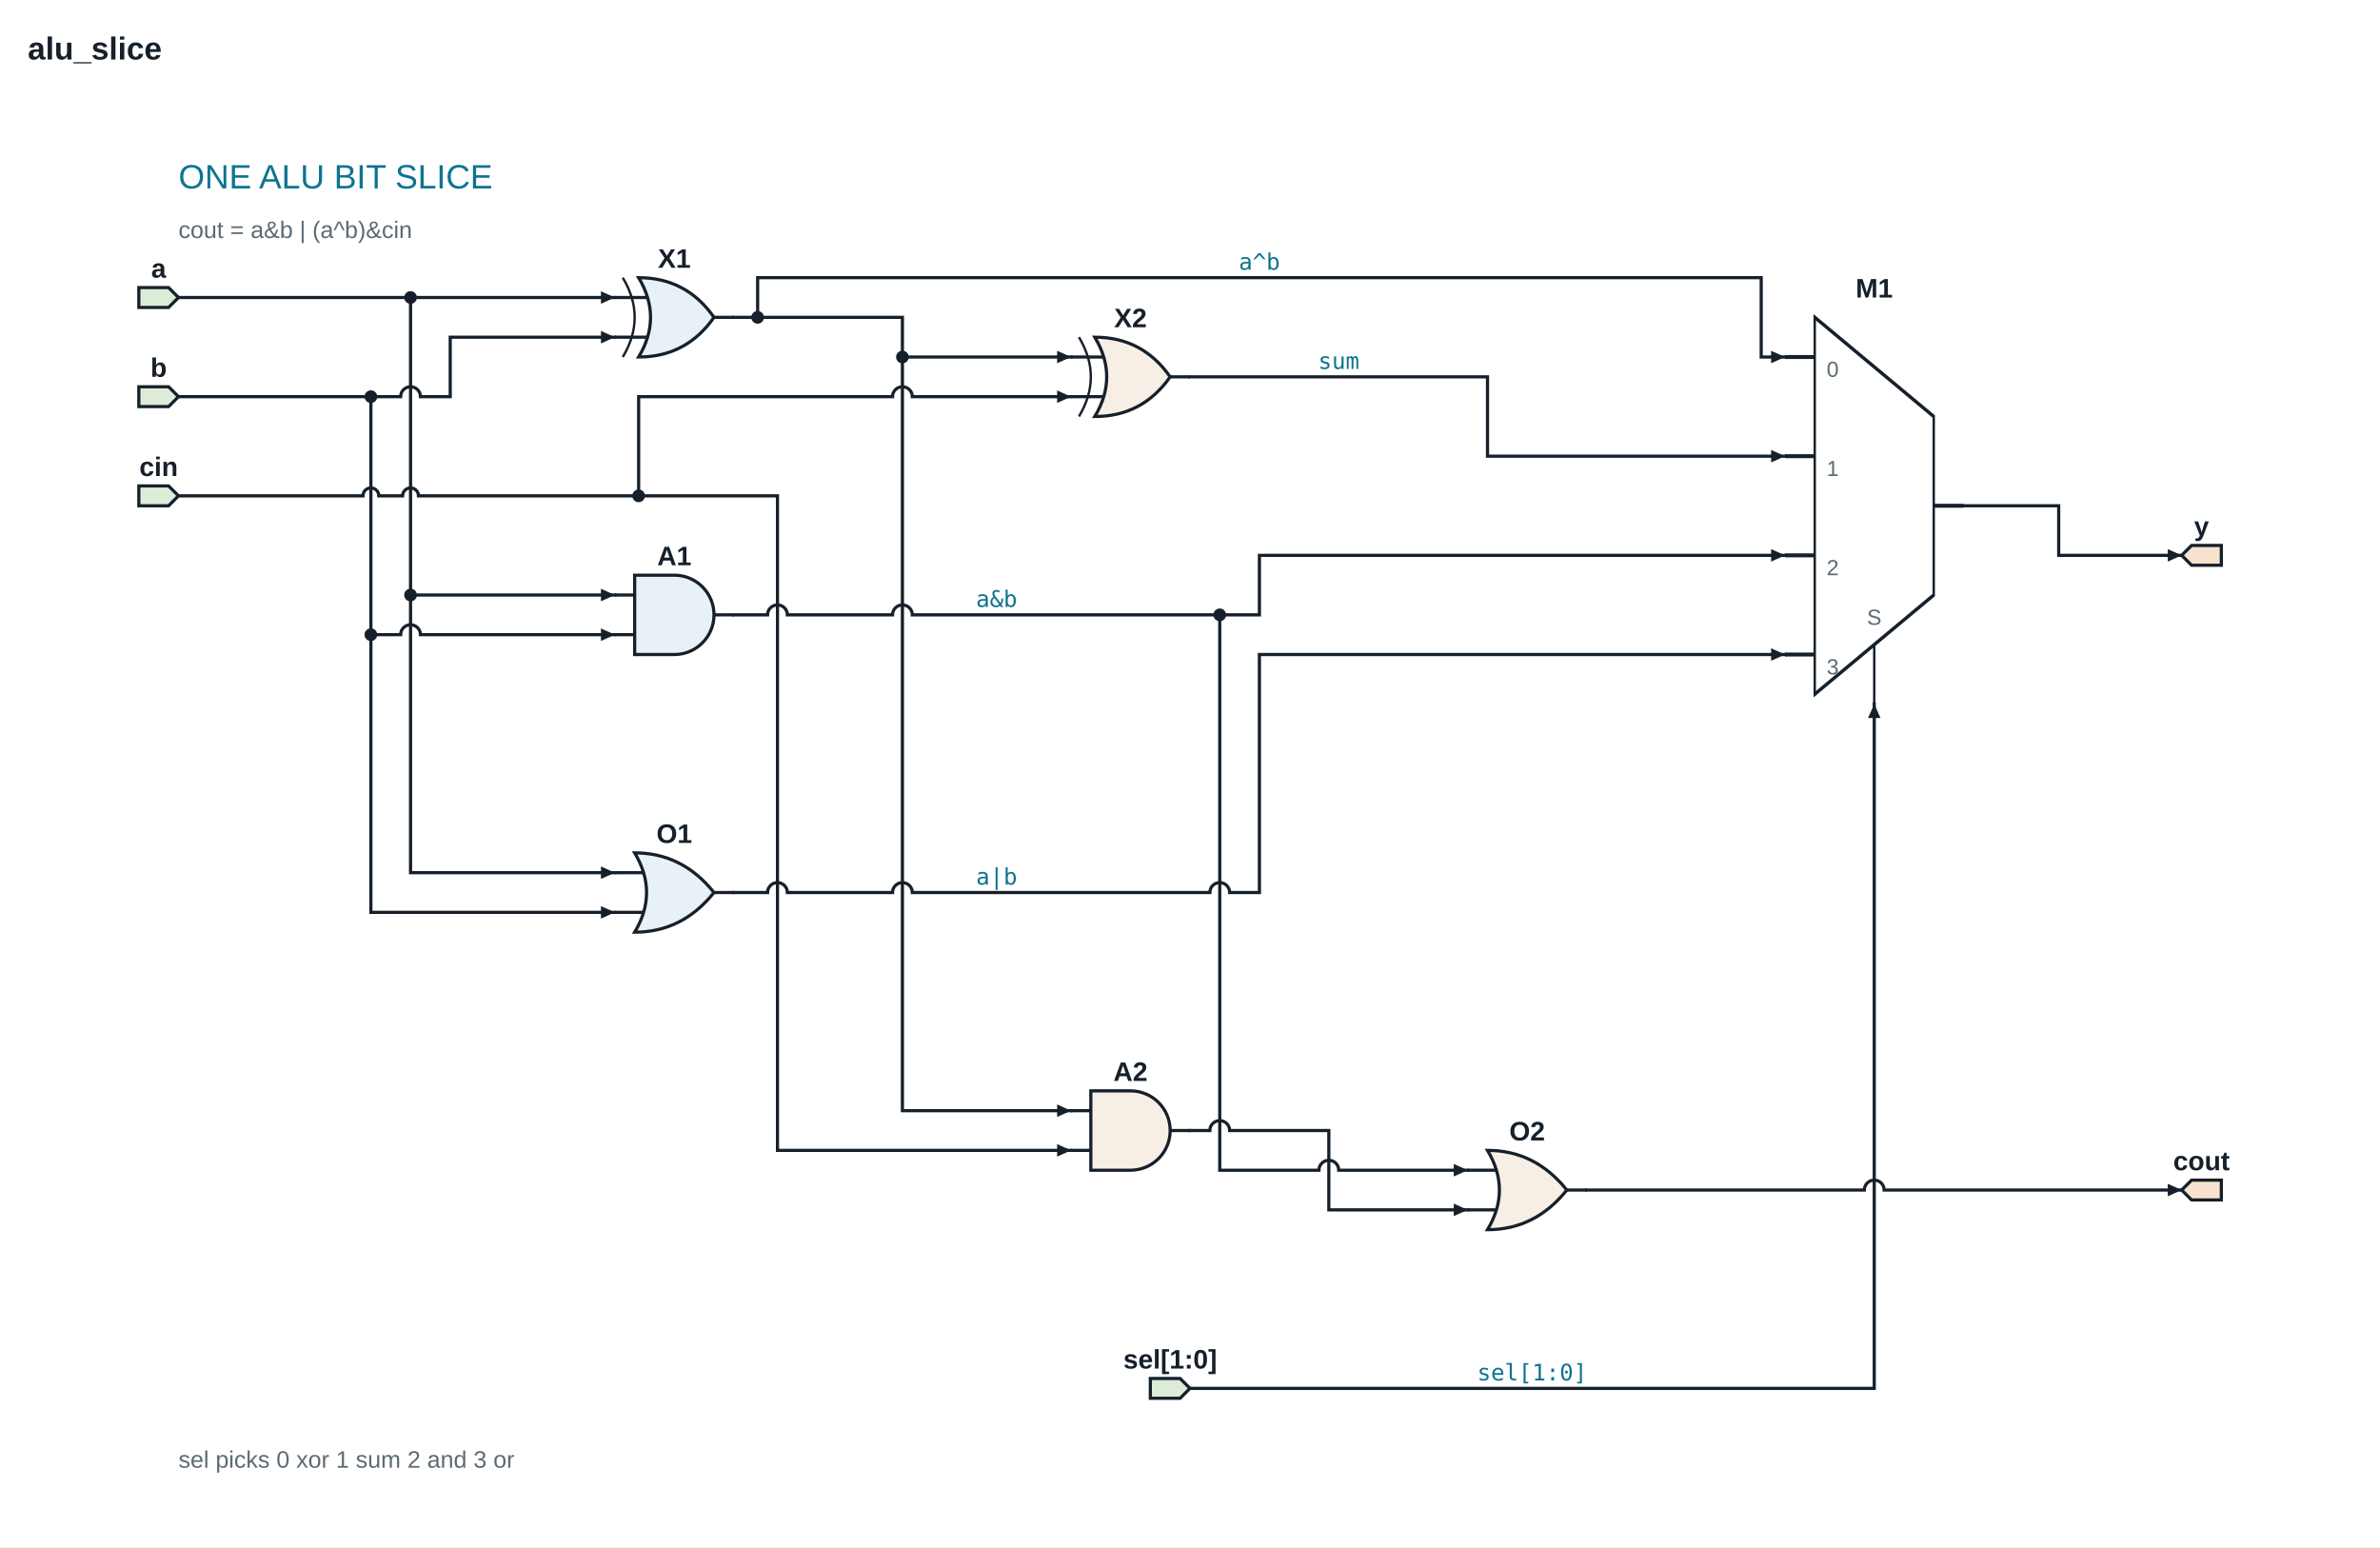
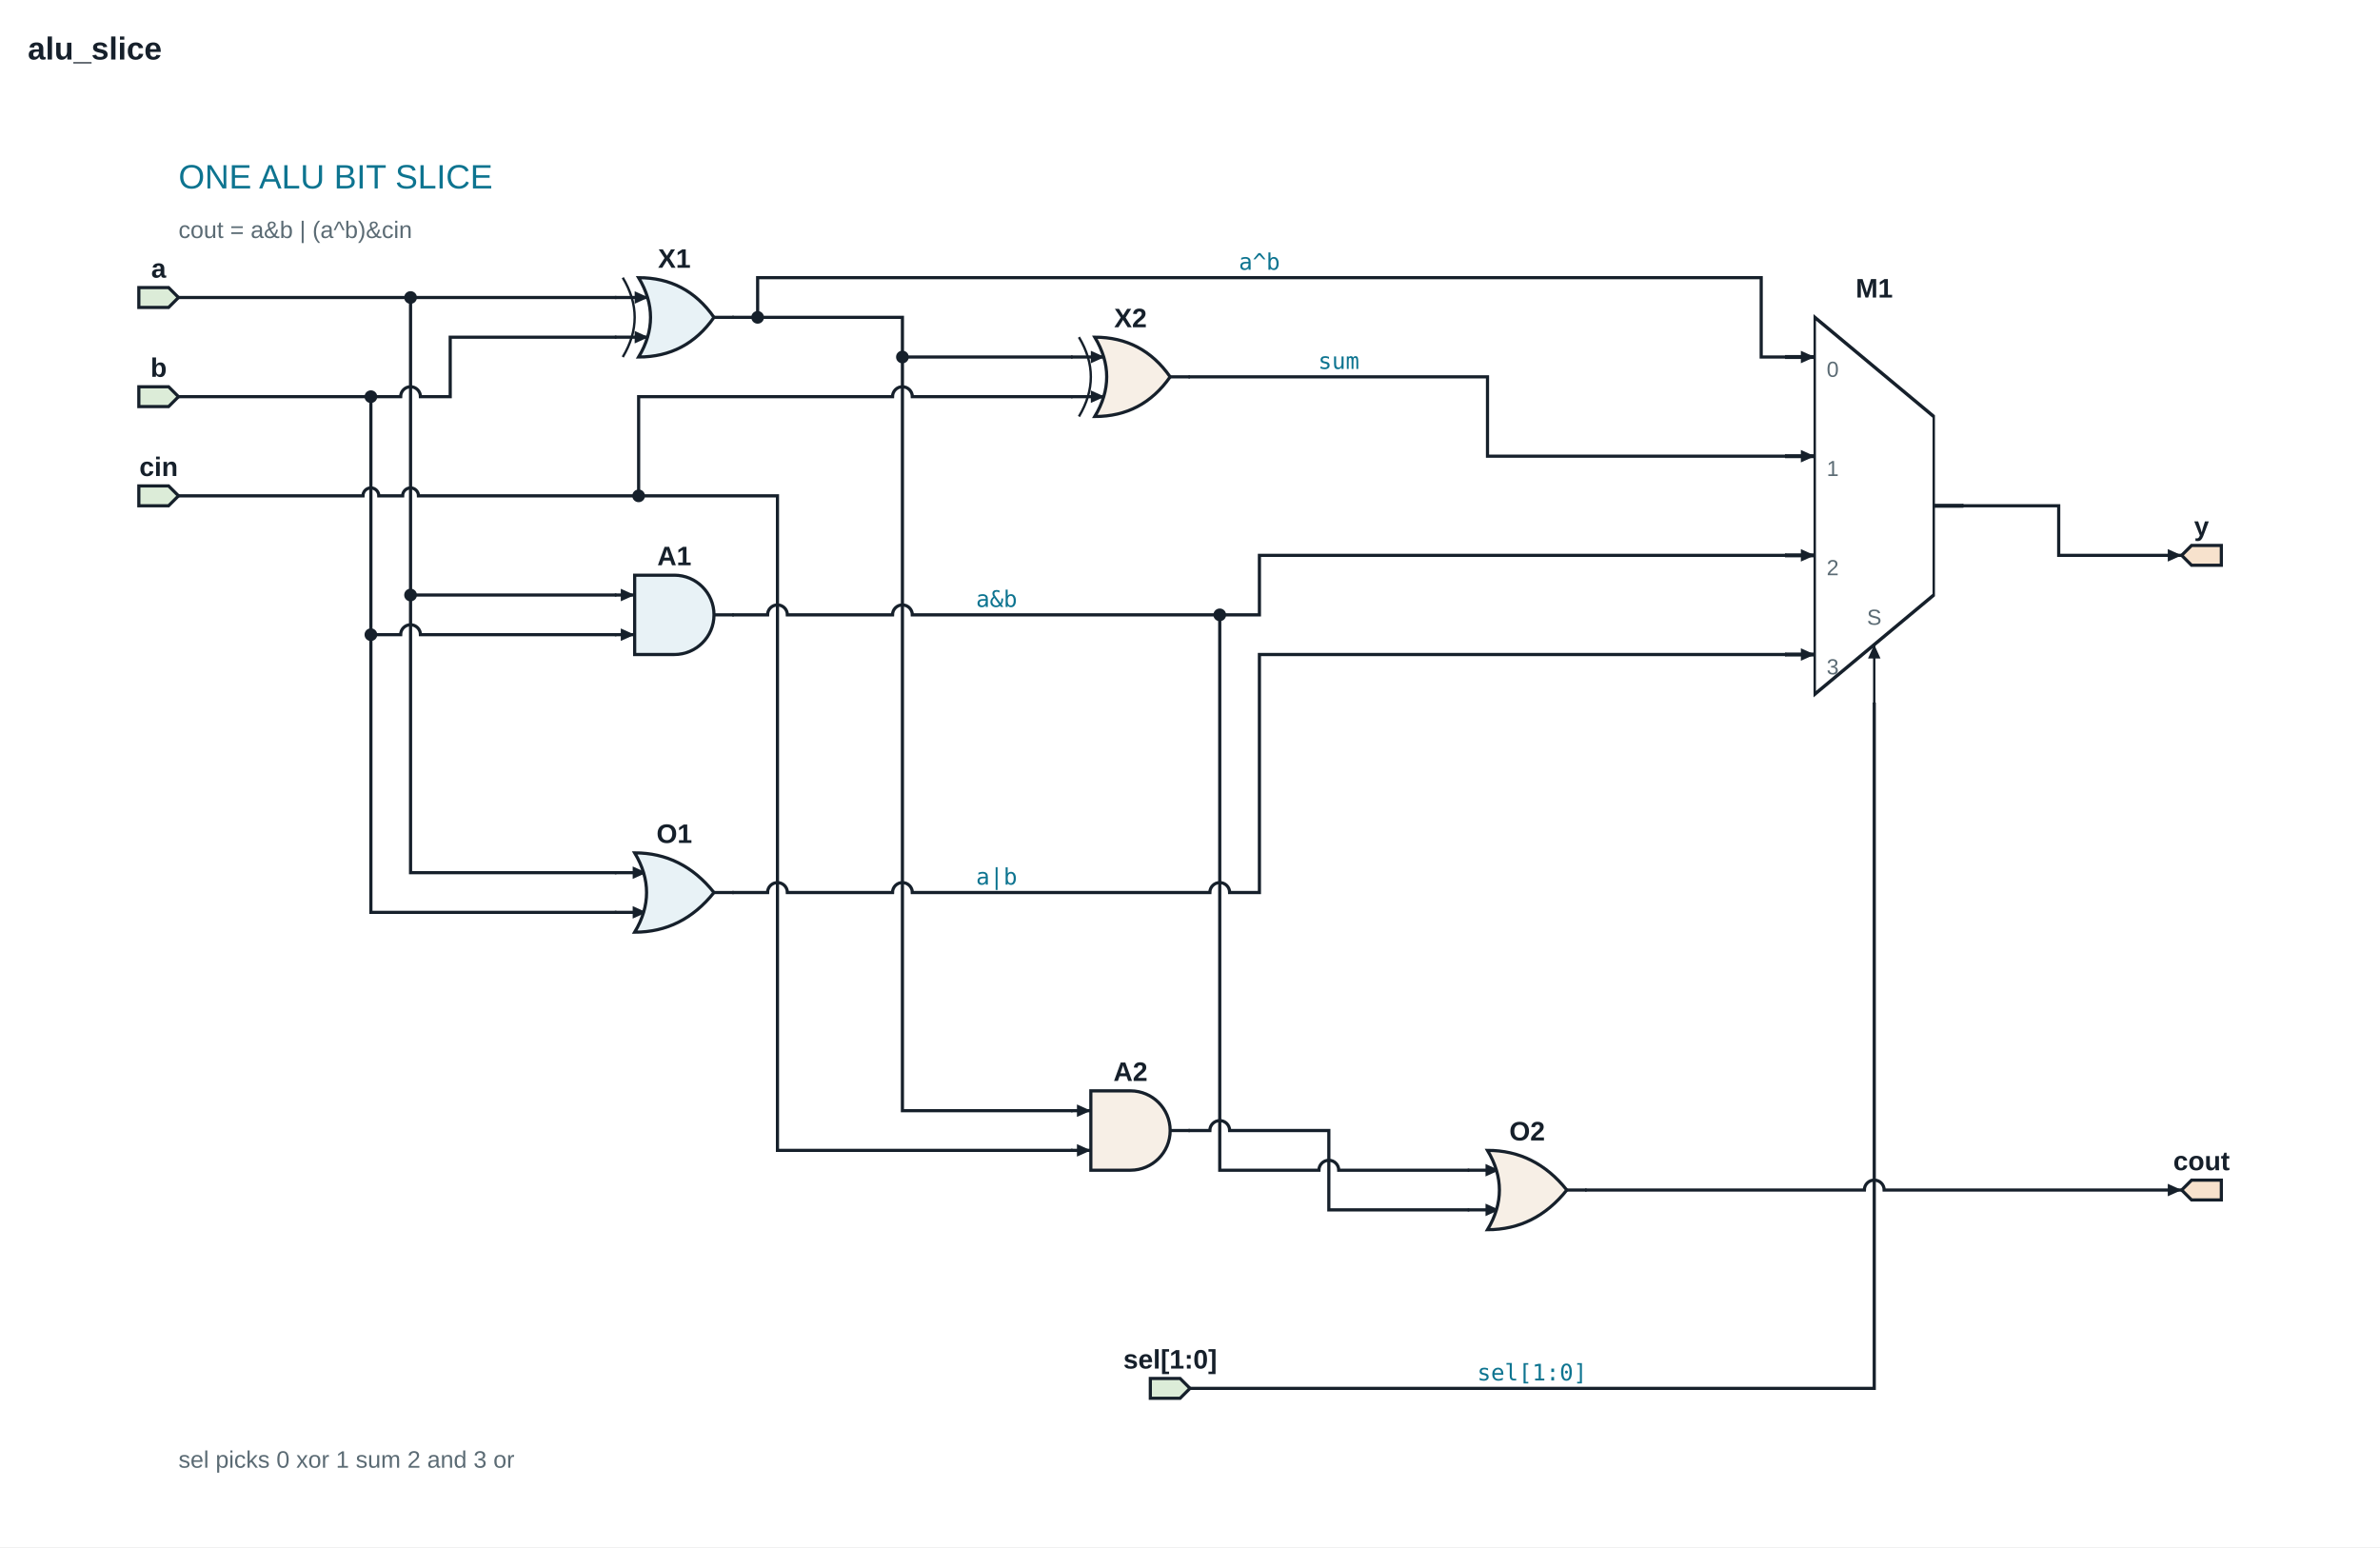
<svg xmlns="http://www.w3.org/2000/svg" width="1200" height="780" viewBox="0 0 1200 780" font-family="'IBM Plex Sans','IBM Plex Sans Text',Arial,Helvetica,sans-serif">
  <rect x="0" y="0" width="1200" height="780" fill="#ffffff" />
  <g class="dl-shapes">
    <text x="90" y="95" text-anchor="start" font-family="'IBM Plex Sans','IBM Plex Sans Text',Arial,Helvetica,sans-serif" font-size="17" fill="#0d7490">ONE ALU BIT SLICE</text>
    <text x="90" y="120" text-anchor="start" font-family="'IBM Plex Sans','IBM Plex Sans Text',Arial,Helvetica,sans-serif" font-size="12" fill="#5b6b74">cout = a&amp;b | (a^b)&amp;cin</text>
    <text x="90" y="740" text-anchor="start" font-family="'IBM Plex Sans','IBM Plex Sans Text',Arial,Helvetica,sans-serif" font-size="12" fill="#5b6b74">sel picks  0 xor   1 sum   2 and   3 or</text>
  </g>
  <g class="dl-nets">
    <path class="dl-net" data-id="n1" d="M90 150 L310 150 M90 150 L207 150 L207 300 L310 300 M90 150 L207 150 L207 440 L310 440" fill="none" stroke="#16202b" stroke-width="1.6" stroke-linejoin="miter" stroke-linecap="square" />
    <path class="dl-net" data-id="n4" d="M90 200 L202 200 A5 5 0 0 1 212 200 L227 200 L227 170 L310 170 M90 200 L187 200 L187 320 L202 320 A5 5 0 0 1 212 320 L310 320 M90 200 L187 200 L187 460 L310 460" fill="none" stroke="#16202b" stroke-width="1.6" stroke-linejoin="miter" stroke-linecap="square" />
    <path class="dl-net" data-id="n7" d="M370 160 L455 160 L455 180 L540 180 M370 160 L455 160 L455 560 L540 560 M370 160 L382 160 L382 140 L888 140 L888 180 L900 180" fill="none" stroke="#16202b" stroke-width="1.6" stroke-linejoin="miter" stroke-linecap="square" />
    <path class="dl-net" data-id="n10" d="M90 250 L183 250 A4 4 0 0 1 191 250 L203 250 A4 4 0 0 1 211 250 L322 250 L322 200 L450 200 A5 5 0 0 1 460 200 L540 200 M90 250 L183 250 A4 4 0 0 1 191 250 L203 250 A4 4 0 0 1 211 250 L392 250 L392 580 L540 580" fill="none" stroke="#16202b" stroke-width="1.6" stroke-linejoin="miter" stroke-linecap="square" />
    <path class="dl-net" data-id="n12" d="M600 190 L750 190 L750 230 L900 230" fill="none" stroke="#16202b" stroke-width="1.6" stroke-linejoin="miter" stroke-linecap="square" />
    <path class="dl-net" data-id="n13" d="M370 310 L387 310 A5 5 0 0 1 397 310 L450 310 A5 5 0 0 1 460 310 L635 310 L635 280 L900 280 M370 310 L387 310 A5 5 0 0 1 397 310 L450 310 A5 5 0 0 1 460 310 L615 310 L615 590 L665 590 A5 5 0 0 1 675 590 L740 590" fill="none" stroke="#16202b" stroke-width="1.6" stroke-linejoin="miter" stroke-linecap="square" />
    <path class="dl-net" data-id="n14" d="M370 450 L387 450 A5 5 0 0 1 397 450 L450 450 A5 5 0 0 1 460 450 L610 450 A5 5 0 0 1 620 450 L635 450 L635 330 L900 330" fill="none" stroke="#16202b" stroke-width="1.6" stroke-linejoin="miter" stroke-linecap="square" />
    <path class="dl-net" data-id="n15" d="M600 700 L945 700 L945 355" fill="none" stroke="#16202b" stroke-width="1.6" stroke-linejoin="miter" stroke-linecap="square" />
    <path class="dl-net" data-id="n16" d="M990 255 L1038 255 L1038 280 L1100 280" fill="none" stroke="#16202b" stroke-width="1.6" stroke-linejoin="miter" stroke-linecap="square" />
    <path class="dl-net" data-id="n18" d="M600 570 L610 570 A5 5 0 0 1 620 570 L670 570 L670 610 L740 610" fill="none" stroke="#16202b" stroke-width="1.6" stroke-linejoin="miter" stroke-linecap="square" />
    <path class="dl-net" data-id="n19" d="M800 600 L940 600 A5 5 0 0 1 950 600 L1100 600" fill="none" stroke="#16202b" stroke-width="1.6" stroke-linejoin="miter" stroke-linecap="square" />
    <text x="635" y="136" text-anchor="middle" font-family="'IBM Plex Mono','DejaVu Sans Mono','Courier New',monospace" font-size="11.5" fill="#0d7490">a^b</text>
    <text x="675" y="186" text-anchor="middle" font-family="'IBM Plex Mono','DejaVu Sans Mono','Courier New',monospace" font-size="11.5" fill="#0d7490">sum</text>
    <text x="502.5" y="306" text-anchor="middle" font-family="'IBM Plex Mono','DejaVu Sans Mono','Courier New',monospace" font-size="11.5" fill="#0d7490">a&amp;b</text>
    <text x="502.5" y="446" text-anchor="middle" font-family="'IBM Plex Mono','DejaVu Sans Mono','Courier New',monospace" font-size="11.5" fill="#0d7490">a|b</text>
    <text x="772.5" y="696" text-anchor="middle" font-family="'IBM Plex Mono','DejaVu Sans Mono','Courier New',monospace" font-size="11.5" fill="#0d7490">sel[1:0]</text>
-     <polygon points="310,150 303,153.15 303,146.85" fill="#16202b" />
-     <polygon points="310,300 303,303.15 303,296.85" fill="#16202b" />
-     <polygon points="310,440 303,443.15 303,436.85" fill="#16202b" />
-     <polygon points="310,170 303,173.15 303,166.85" fill="#16202b" />
-     <polygon points="310,320 303,323.15 303,316.85" fill="#16202b" />
-     <polygon points="310,460 303,463.15 303,456.85" fill="#16202b" />
-     <polygon points="540,180 533,183.15 533,176.85" fill="#16202b" />
-     <polygon points="540,560 533,563.15 533,556.85" fill="#16202b" />
-     <polygon points="900,180 893,183.15 893,176.85" fill="#16202b" />
-     <polygon points="540,200 533,203.15 533,196.85" fill="#16202b" />
-     <polygon points="540,580 533,583.15 533,576.85" fill="#16202b" />
-     <polygon points="900,230 893,233.15 893,226.85" fill="#16202b" />
-     <polygon points="900,280 893,283.15 893,276.85" fill="#16202b" />
-     <polygon points="740,590 733,593.15 733,586.85" fill="#16202b" />
-     <polygon points="900,330 893,333.15 893,326.85" fill="#16202b" />
-     <polygon points="945,355 948.15,362 941.85,362" fill="#16202b" />
+     <polygon points="327,150 320,153.15 320,146.85" fill="#16202b" />
+     <polygon points="320,300 313,303.15 313,296.85" fill="#16202b" />
+     <polygon points="326,440 319,443.15 319,436.85" fill="#16202b" />
+     <polygon points="327,170 320,173.15 320,166.85" fill="#16202b" />
+     <polygon points="320,320 313,323.15 313,316.85" fill="#16202b" />
+     <polygon points="326,460 319,463.15 319,456.85" fill="#16202b" />
+     <polygon points="557,180 550,183.15 550,176.85" fill="#16202b" />
+     <polygon points="550,560 543,563.15 543,556.85" fill="#16202b" />
+     <polygon points="915,180 908,183.15 908,176.85" fill="#16202b" />
+     <polygon points="557,200 550,203.15 550,196.85" fill="#16202b" />
+     <polygon points="550,580 543,583.15 543,576.85" fill="#16202b" />
+     <polygon points="915,230 908,233.15 908,226.85" fill="#16202b" />
+     <polygon points="915,280 908,283.15 908,276.85" fill="#16202b" />
+     <polygon points="756,590 749,593.15 749,586.85" fill="#16202b" />
+     <polygon points="915,330 908,333.15 908,326.85" fill="#16202b" />
+     <polygon points="945,325 948.15,332 941.85,332" fill="#16202b" />
    <polygon points="1100,280 1093,283.15 1093,276.85" fill="#16202b" />
-     <polygon points="740,610 733,613.15 733,606.85" fill="#16202b" />
+     <polygon points="756,610 749,613.15 749,606.85" fill="#16202b" />
    <polygon points="1100,600 1093,603.15 1093,596.85" fill="#16202b" />
  </g>
  <g class="dl-cells">
    <g class="dl-cell" data-id="p_a" data-type="port_in" transform="matrix(1,0,0,1,70,145)">
      <path d="M0 0 H15 L20 5 L15 10 H0 Z" fill="#dcecd8" stroke="#16202b" stroke-width="1.6" />
    </g>
    <text x="80" y="140" text-anchor="middle" font-family="'IBM Plex Sans','IBM Plex Sans Text',Arial,Helvetica,sans-serif" font-size="13.5" font-weight="600" fill="#16202b">a</text>
    <g class="dl-cell" data-id="p_b" data-type="port_in" transform="matrix(1,0,0,1,70,195)">
      <path d="M0 0 H15 L20 5 L15 10 H0 Z" fill="#dcecd8" stroke="#16202b" stroke-width="1.6" />
    </g>
    <text x="80" y="190" text-anchor="middle" font-family="'IBM Plex Sans','IBM Plex Sans Text',Arial,Helvetica,sans-serif" font-size="13.5" font-weight="600" fill="#16202b">b</text>
    <g class="dl-cell" data-id="p_cin" data-type="port_in" transform="matrix(1,0,0,1,70,245)">
      <path d="M0 0 H15 L20 5 L15 10 H0 Z" fill="#dcecd8" stroke="#16202b" stroke-width="1.6" />
    </g>
    <text x="80" y="240" text-anchor="middle" font-family="'IBM Plex Sans','IBM Plex Sans Text',Arial,Helvetica,sans-serif" font-size="13.5" font-weight="600" fill="#16202b">cin</text>
    <g class="dl-cell" data-id="p_sel" data-type="port_in" transform="matrix(1,0,0,1,580,695)">
      <path d="M0 0 H15 L20 5 L15 10 H0 Z" fill="#dcecd8" stroke="#16202b" stroke-width="1.6" />
    </g>
    <text x="590" y="690" text-anchor="middle" font-family="'IBM Plex Sans','IBM Plex Sans Text',Arial,Helvetica,sans-serif" font-size="13.5" font-weight="600" fill="#16202b">sel[1:0]</text>
    <g class="dl-cell" data-id="g_xor1" data-type="xor2" transform="matrix(1,0,0,1,310,140)">
      <line x1="0" y1="10" x2="17" y2="10" stroke="#16202b" stroke-width="1.6" />
      <line x1="0" y1="30" x2="17" y2="30" stroke="#16202b" stroke-width="1.6" />
      <path d="M4 0 Q16 20 4 40" fill="none" stroke="#16202b" stroke-width="1.2" />
      <path d="M12 0 Q24 20 12 40 Q36 40 50 20 Q36 0 12 0 Z" fill="#e8f2f6" stroke="#16202b" stroke-width="1.6" />
      <line x1="50" y1="20" x2="60" y2="20" stroke="#16202b" stroke-width="1.6" />
    </g>
    <text x="340" y="135" text-anchor="middle" font-family="'IBM Plex Sans','IBM Plex Sans Text',Arial,Helvetica,sans-serif" font-size="13.5" font-weight="600" fill="#16202b">X1</text>
    <g class="dl-cell" data-id="g_and1" data-type="and2" transform="matrix(1,0,0,1,310,290)">
      <line x1="0" y1="10" x2="10" y2="10" stroke="#16202b" stroke-width="1.6" />
      <line x1="0" y1="30" x2="10" y2="30" stroke="#16202b" stroke-width="1.6" />
      <path d="M10 0 H30 A20 20 0 0 1 30 40 H10 Z" fill="#e8f2f6" stroke="#16202b" stroke-width="1.6" />
      <line x1="50" y1="20" x2="60" y2="20" stroke="#16202b" stroke-width="1.6" />
    </g>
    <text x="340" y="285" text-anchor="middle" font-family="'IBM Plex Sans','IBM Plex Sans Text',Arial,Helvetica,sans-serif" font-size="13.5" font-weight="600" fill="#16202b">A1</text>
    <g class="dl-cell" data-id="g_or1" data-type="or2" transform="matrix(1,0,0,1,310,430)">
      <line x1="0" y1="10" x2="16" y2="10" stroke="#16202b" stroke-width="1.6" />
      <line x1="0" y1="30" x2="16" y2="30" stroke="#16202b" stroke-width="1.6" />
      <path d="M10 0 Q22 20 10 40 Q34 40 50 20 Q34 0 10 0 Z" fill="#e8f2f6" stroke="#16202b" stroke-width="1.6" />
      <line x1="50" y1="20" x2="60" y2="20" stroke="#16202b" stroke-width="1.6" />
    </g>
    <text x="340" y="425" text-anchor="middle" font-family="'IBM Plex Sans','IBM Plex Sans Text',Arial,Helvetica,sans-serif" font-size="13.5" font-weight="600" fill="#16202b">O1</text>
    <g class="dl-cell" data-id="g_xor2" data-type="xor2" transform="matrix(1,0,0,1,540,170)">
      <line x1="0" y1="10" x2="17" y2="10" stroke="#16202b" stroke-width="1.6" />
      <line x1="0" y1="30" x2="17" y2="30" stroke="#16202b" stroke-width="1.6" />
      <path d="M4 0 Q16 20 4 40" fill="none" stroke="#16202b" stroke-width="1.2" />
      <path d="M12 0 Q24 20 12 40 Q36 40 50 20 Q36 0 12 0 Z" fill="#f7efe6" stroke="#16202b" stroke-width="1.6" />
      <line x1="50" y1="20" x2="60" y2="20" stroke="#16202b" stroke-width="1.6" />
    </g>
    <text x="570" y="165" text-anchor="middle" font-family="'IBM Plex Sans','IBM Plex Sans Text',Arial,Helvetica,sans-serif" font-size="13.5" font-weight="600" fill="#16202b">X2</text>
    <g class="dl-cell" data-id="g_and2" data-type="and2" transform="matrix(1,0,0,1,540,550)">
      <line x1="0" y1="10" x2="10" y2="10" stroke="#16202b" stroke-width="1.6" />
      <line x1="0" y1="30" x2="10" y2="30" stroke="#16202b" stroke-width="1.6" />
      <path d="M10 0 H30 A20 20 0 0 1 30 40 H10 Z" fill="#f7efe6" stroke="#16202b" stroke-width="1.6" />
      <line x1="50" y1="20" x2="60" y2="20" stroke="#16202b" stroke-width="1.6" />
    </g>
    <text x="570" y="545" text-anchor="middle" font-family="'IBM Plex Sans','IBM Plex Sans Text',Arial,Helvetica,sans-serif" font-size="13.5" font-weight="600" fill="#16202b">A2</text>
    <g class="dl-cell" data-id="g_or2" data-type="or2" transform="matrix(1,0,0,1,740,580)">
      <line x1="0" y1="10" x2="16" y2="10" stroke="#16202b" stroke-width="1.6" />
      <line x1="0" y1="30" x2="16" y2="30" stroke="#16202b" stroke-width="1.6" />
      <path d="M10 0 Q22 20 10 40 Q34 40 50 20 Q34 0 10 0 Z" fill="#f7efe6" stroke="#16202b" stroke-width="1.6" />
      <line x1="50" y1="20" x2="60" y2="20" stroke="#16202b" stroke-width="1.6" />
    </g>
    <text x="770" y="575" text-anchor="middle" font-family="'IBM Plex Sans','IBM Plex Sans Text',Arial,Helvetica,sans-serif" font-size="13.5" font-weight="600" fill="#16202b">O2</text>
    <g class="dl-cell" data-id="m1" data-type="mux4" transform="matrix(1.5,0,0,2.5,900,155)">
      <line x1="0" y1="10" x2="10" y2="10" stroke="#16202b" stroke-width="0.8" />
      <line x1="0" y1="30" x2="10" y2="30" stroke="#16202b" stroke-width="0.8" />
      <line x1="0" y1="50" x2="10" y2="50" stroke="#16202b" stroke-width="0.8" />
      <line x1="0" y1="70" x2="10" y2="70" stroke="#16202b" stroke-width="0.8" />
      <polygon points="10,2 50,22 50,58 10,78" fill="#ffffff" stroke="#16202b" stroke-width="0.8" />
      <line x1="50" y1="40" x2="60" y2="40" stroke="#16202b" stroke-width="0.8" />
      <line x1="30" y1="68" x2="30" y2="80" stroke="#16202b" stroke-width="0.8" />
    </g>
    <text x="921" y="190" text-anchor="start" font-family="'IBM Plex Sans','IBM Plex Sans Text',Arial,Helvetica,sans-serif" font-size="11" fill="#5b6b74">0</text>
    <text x="921" y="240" text-anchor="start" font-family="'IBM Plex Sans','IBM Plex Sans Text',Arial,Helvetica,sans-serif" font-size="11" fill="#5b6b74">1</text>
    <text x="921" y="290" text-anchor="start" font-family="'IBM Plex Sans','IBM Plex Sans Text',Arial,Helvetica,sans-serif" font-size="11" fill="#5b6b74">2</text>
    <text x="921" y="340" text-anchor="start" font-family="'IBM Plex Sans','IBM Plex Sans Text',Arial,Helvetica,sans-serif" font-size="11" fill="#5b6b74">3</text>
    <text x="945" y="315" text-anchor="middle" font-family="'IBM Plex Sans','IBM Plex Sans Text',Arial,Helvetica,sans-serif" font-size="11" fill="#5b6b74">S</text>
    <text x="945" y="150" text-anchor="middle" font-family="'IBM Plex Sans','IBM Plex Sans Text',Arial,Helvetica,sans-serif" font-size="13.5" font-weight="600" fill="#16202b">M1</text>
    <g class="dl-cell" data-id="p_y" data-type="port_out" transform="matrix(1,0,0,1,1100,275)">
      <path d="M20 0 H5 L0 5 L5 10 H20 Z" fill="#f7e2cd" stroke="#16202b" stroke-width="1.6" />
    </g>
    <text x="1110" y="270" text-anchor="middle" font-family="'IBM Plex Sans','IBM Plex Sans Text',Arial,Helvetica,sans-serif" font-size="13.5" font-weight="600" fill="#16202b">y</text>
    <g class="dl-cell" data-id="p_cout" data-type="port_out" transform="matrix(1,0,0,1,1100,595)">
      <path d="M20 0 H5 L0 5 L5 10 H20 Z" fill="#f7e2cd" stroke="#16202b" stroke-width="1.6" />
    </g>
    <text x="1110" y="590" text-anchor="middle" font-family="'IBM Plex Sans','IBM Plex Sans Text',Arial,Helvetica,sans-serif" font-size="13.5" font-weight="600" fill="#16202b">cout</text>
  </g>
  <g class="dl-junctions">
    <circle cx="187" cy="200" r="3.2" fill="#16202b" />
    <circle cx="187" cy="320" r="3.2" fill="#16202b" />
    <circle cx="207" cy="150" r="3.2" fill="#16202b" />
    <circle cx="207" cy="300" r="3.2" fill="#16202b" />
    <circle cx="322" cy="250" r="3.2" fill="#16202b" />
    <circle cx="382" cy="160" r="3.2" fill="#16202b" />
    <circle cx="455" cy="180" r="3.2" fill="#16202b" />
    <circle cx="615" cy="310" r="3.2" fill="#16202b" />
  </g>
  <text x="14" y="30" font-family="'IBM Plex Sans','IBM Plex Sans Text',Arial,Helvetica,sans-serif" font-size="16" font-weight="600" fill="#16202b">alu_slice</text>
</svg>
